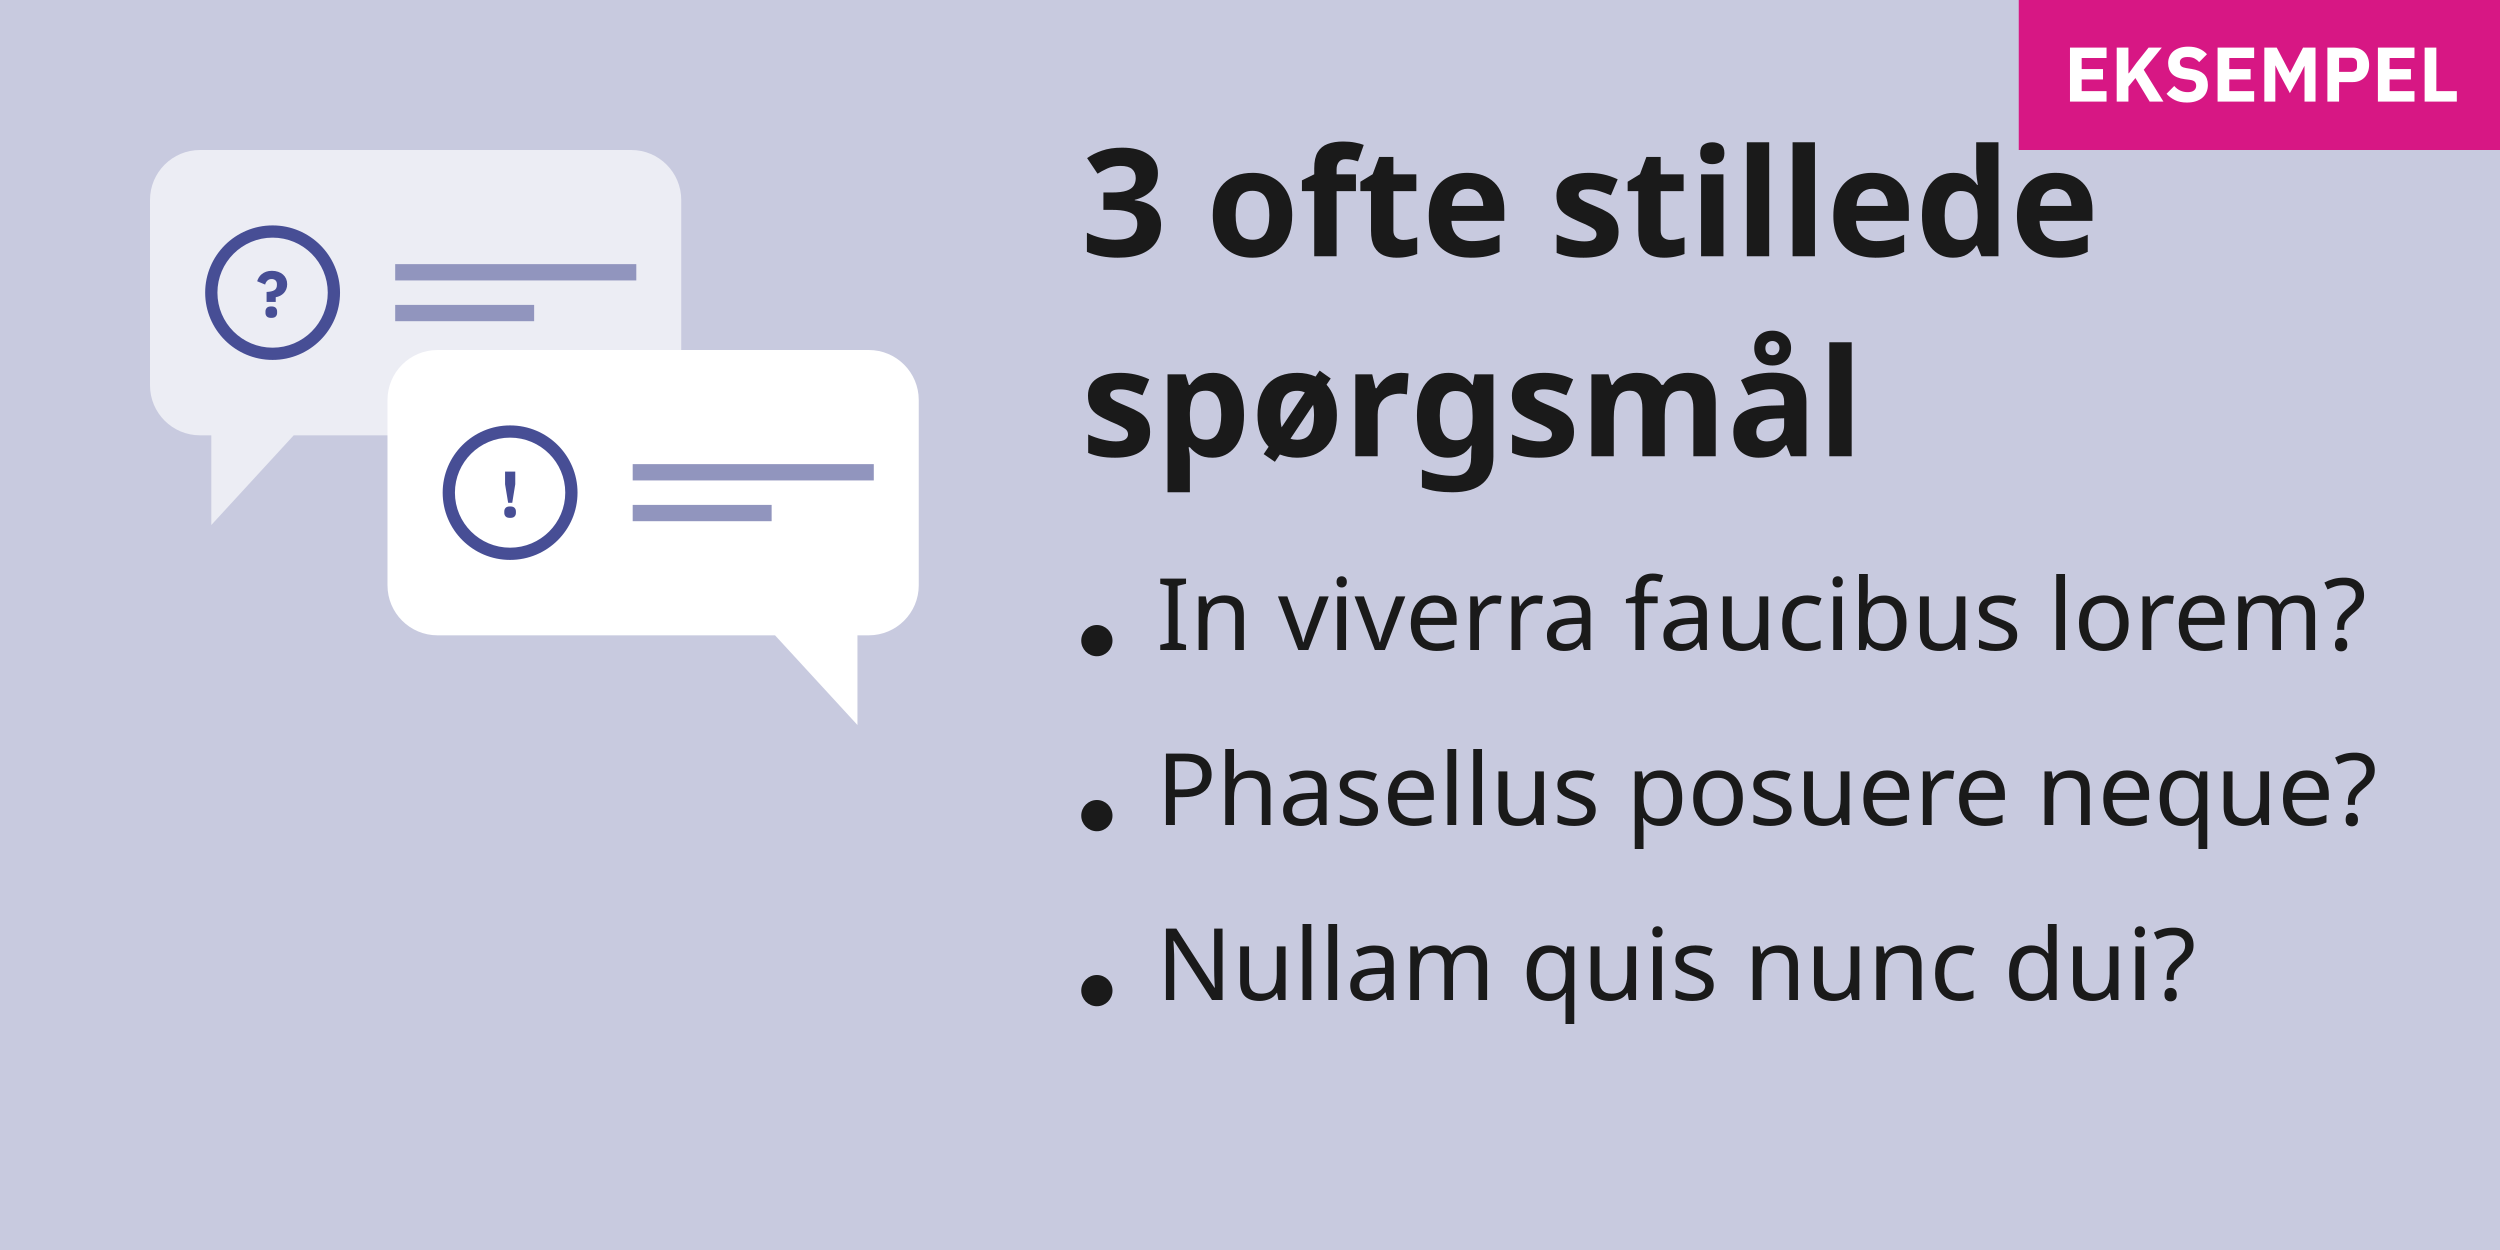
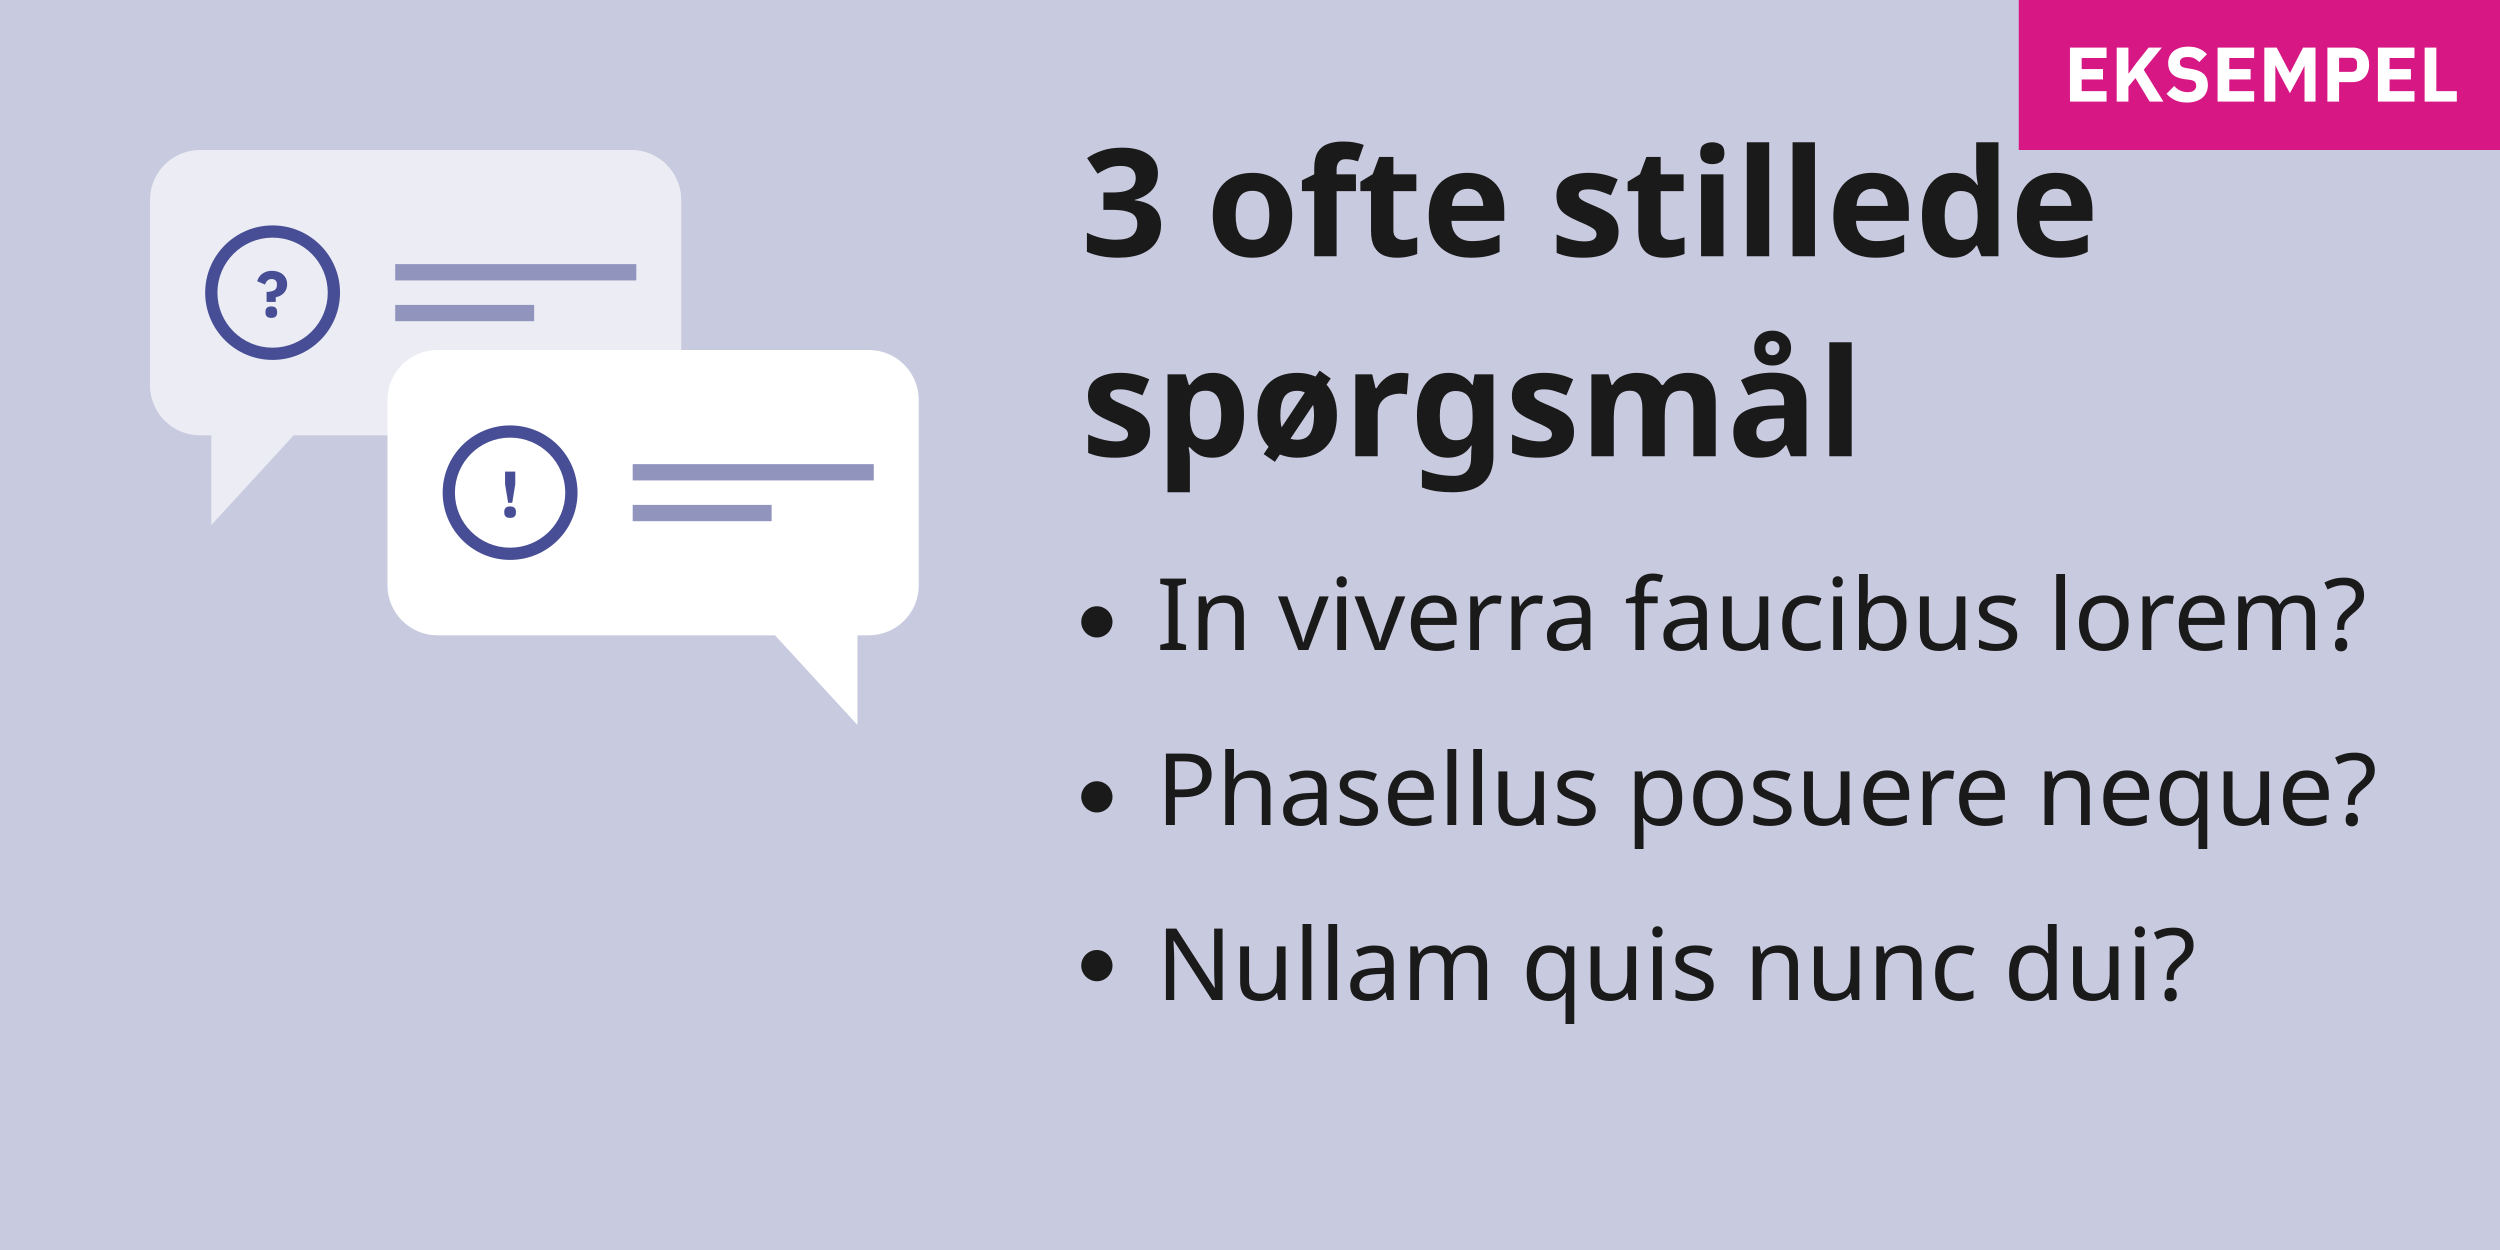
<svg xmlns="http://www.w3.org/2000/svg" width="400px" height="200px" viewBox="0 0 400 200" version="1.1">
  <g id="Illustrationer" stroke="none" stroke-width="1" fill="none" fill-rule="evenodd">
    <g id="Illustrationer_Cards" transform="translate(-520, -2464)">
      <g id="Group-2" transform="translate(520, 2464)">
        <g id="Card-med-halv-bredde-2-Copy">
          <rect id="Grey_BG" fill="#C8CADF" x="0" y="0" width="400" height="200" />
          <text id="3-ofte-stillede-spør" font-family="IBMPlexSans-Bold, IBM Plex Sans" font-size="24" font-weight="bold" line-spacing="32" fill="#1A1A1A">
            <tspan x="173" y="41">3 ofte stillede </tspan>
            <tspan x="173" y="73">spørgsmål</tspan>
          </text>
          <text id="In-viverra-faucibus" font-family="IBMPlexSans, IBM Plex Sans" font-size="16" font-weight="normal" line-spacing="28" fill="#1A1A1A">
            <tspan x="185" y="104">In viverra faucibus lorem?</tspan>
            <tspan x="185" y="132">Phasellus posuere neque?</tspan>
            <tspan x="185" y="160">Nullam quis nunc dui?</tspan>
          </text>
-           <circle id="Oval" fill="#1A1A1A" cx="175.5" cy="102.5" r="2.5" />
-           <circle id="Oval" fill="#1A1A1A" cx="175.5" cy="130.5" r="2.5" />
-           <circle id="Oval" fill="#1A1A1A" cx="175.5" cy="158.5" r="2.5" />
+           <g id="Oval-punktopstilling" transform="translate(173, 152)" fill="#1A1A1A">
+             <circle id="Oval" cx="2.5" cy="2.5" r="2.5" />
+           </g>
+           <g id="Oval-punktopstilling" transform="translate(173, 125)" fill="#1A1A1A">
+             <circle id="Oval" cx="2.5" cy="2.5" r="2.5" />
+           </g>
+           <g id="Oval-punktopstilling" transform="translate(173, 97)" fill="#1A1A1A">
+             <circle id="Oval" cx="2.5" cy="2.5" r="2.5" />
+           </g>
          <g id="Faq" transform="translate(24, 24)">
            <g id="Group-15">
              <path d="M22.994,45.652 L9.808,60 L9.808,45.652 L8,45.652 C3.582,45.652 5.41083001e-16,42.07 0,37.652 L0,8 C-5.41083001e-16,3.582 3.582,8.11624501e-16 8,0 L77,0 C81.418,-8.11624501e-16 85,3.582 85,8 L85,37.652 C85,42.07 81.418,45.652 77,45.652 L22.994,45.652 Z" id="Rectangle-2" fill="#ECEDF4" />
              <g id="Group-14" transform="translate(39.23077, 18.26087)" fill="#9195BE" fill-rule="nonzero">
                <rect id="Rectangle-15-Copy-10" x="0" y="0" width="38.577" height="2.609" />
                <rect id="Rectangle-15-Copy-10" x="0" y="6.522" width="22.231" height="2.609" />
              </g>
              <g id="Group-3" transform="translate(7.999182, 11.2253)" fill="#474E95" fill-rule="nonzero">
                <path d="M11.616,22.362 C5.658,22.362 0.828,17.544 0.828,11.601 C0.828,5.658 5.658,0.84 11.616,0.84 C17.575,0.84 22.405,5.658 22.405,11.601 C22.405,17.544 17.575,22.362 11.616,22.362 Z M11.616,20.405 C16.491,20.405 20.443,16.463 20.443,11.601 C20.443,6.738 16.491,2.796 11.616,2.796 C6.741,2.796 2.789,6.738 2.789,11.601 C2.789,16.463 6.741,20.405 11.616,20.405 Z" id="Oval" />
                <path d="M10.654,13.083 L10.654,11.486 C11.205,11.465 11.618,11.373 11.893,11.209 C12.169,11.046 12.307,10.769 12.307,10.38 L12.307,10.234 C12.307,9.969 12.228,9.768 12.071,9.629 C11.914,9.489 11.71,9.42 11.459,9.42 C11.187,9.42 10.962,9.503 10.785,9.67 C10.607,9.837 10.486,10.049 10.424,10.307 L9.147,9.775 C9.21,9.566 9.301,9.363 9.419,9.164 C9.538,8.966 9.693,8.789 9.885,8.632 C10.077,8.476 10.307,8.349 10.575,8.251 C10.844,8.154 11.156,8.105 11.512,8.105 C11.874,8.105 12.206,8.157 12.505,8.262 C12.805,8.366 13.063,8.512 13.28,8.7 C13.496,8.888 13.661,9.114 13.777,9.378 C13.892,9.643 13.949,9.935 13.949,10.255 C13.949,10.547 13.9,10.811 13.803,11.048 C13.705,11.284 13.573,11.491 13.405,11.669 C13.238,11.846 13.042,11.99 12.819,12.102 C12.596,12.213 12.362,12.289 12.118,12.331 L12.118,13.083 L10.654,13.083 Z M11.407,15.639 C11.072,15.639 10.833,15.563 10.69,15.409 C10.547,15.256 10.476,15.069 10.476,14.846 L10.476,14.596 C10.476,14.373 10.547,14.185 10.69,14.032 C10.833,13.879 11.072,13.803 11.407,13.803 C11.742,13.803 11.981,13.879 12.124,14.032 C12.267,14.185 12.338,14.373 12.338,14.596 L12.338,14.846 C12.338,15.069 12.267,15.256 12.124,15.409 C11.981,15.563 11.742,15.639 11.407,15.639 Z" id="?" />
              </g>
            </g>
            <g id="Group-15-Copy" transform="translate(38, 32)">
              <path d="M22.994,45.652 L9.808,60 L9.808,45.652 L8,45.652 C3.582,45.652 5.41083001e-16,42.07 0,37.652 L0,8 C-5.41083001e-16,3.582 3.582,8.11624501e-16 8,0 L77,0 C81.418,-8.66006284e-15 85,3.582 85,8 L85,37.652 C85,42.07 81.418,45.652 77,45.652 L22.994,45.652 Z" id="Rectangle-2" fill="#FFFFFF" transform="translate(42.5, 30) scale(-1, 1) translate(-42.5, -30) " />
              <g id="Group-14" transform="translate(39.23077, 18.26087)" fill="#9195BE" fill-rule="nonzero">
                <rect id="Rectangle-15-Copy-10" x="0" y="0" width="38.577" height="2.609" />
                <rect id="Rectangle-15-Copy-10" x="0" y="6.522" width="22.231" height="2.609" />
              </g>
              <g id="Group-3" transform="translate(7.999182, 11.2253)" fill="#474E95" fill-rule="nonzero">
                <path d="M11.616,22.362 C5.658,22.362 0.828,17.544 0.828,11.601 C0.828,5.658 5.658,0.84 11.616,0.84 C17.575,0.84 22.405,5.658 22.405,11.601 C22.405,17.544 17.575,22.362 11.616,22.362 Z M11.616,20.405 C16.491,20.405 20.443,16.463 20.443,11.601 C20.443,6.738 16.491,2.796 11.616,2.796 C6.741,2.796 2.789,6.738 2.789,11.601 C2.789,16.463 6.741,20.405 11.616,20.405 Z" id="Oval" />
                <path d="M11.302,13.218 L10.811,10.255 L10.811,8.23 L12.443,8.23 L12.443,10.255 L11.961,13.218 L11.302,13.218 Z M11.616,15.639 C11.281,15.639 11.043,15.563 10.9,15.409 C10.757,15.256 10.685,15.069 10.685,14.846 L10.685,14.596 C10.685,14.373 10.757,14.185 10.9,14.032 C11.043,13.879 11.281,13.803 11.616,13.803 C11.951,13.803 12.19,13.879 12.333,14.032 C12.476,14.185 12.547,14.373 12.547,14.596 L12.547,14.846 C12.547,15.069 12.476,15.256 12.333,15.409 C12.19,15.563 11.951,15.639 11.616,15.639 Z" id="!" />
              </g>
            </g>
          </g>
        </g>
        <g id="Exempel" transform="translate(323, 0)">
          <rect id="Rectangle" fill="#D71784" fill-rule="evenodd" x="0" y="0" width="77" height="24" />
          <path d="M8.196,16.258 L8.196,7.612 L14.048,7.612 L14.048,9.284 L10.069,9.284 L10.069,11.055 L13.481,11.055 L13.481,12.715 L10.069,12.715 L10.069,14.586 L14.048,14.586 L14.048,16.258 L8.196,16.258 Z M18.668,12.492 L17.547,13.855 L17.547,16.258 L15.674,16.258 L15.674,7.612 L17.547,7.612 L17.547,11.724 L17.621,11.724 L18.84,10.052 L20.775,7.612 L22.894,7.612 L19.998,11.167 L23.152,16.258 L20.947,16.258 L18.668,12.492 Z M26.91,16.407 C26.154,16.407 25.514,16.277 24.988,16.017 C24.462,15.756 24.015,15.42 23.645,15.007 L24.877,13.756 C25.46,14.417 26.179,14.747 27.033,14.747 C27.493,14.747 27.834,14.652 28.056,14.462 C28.277,14.272 28.388,14.02 28.388,13.706 C28.388,13.467 28.323,13.267 28.191,13.106 C28.06,12.945 27.793,12.835 27.39,12.777 L26.54,12.666 C25.629,12.55 24.961,12.274 24.538,11.836 C24.115,11.398 23.904,10.816 23.904,10.089 C23.904,9.701 23.978,9.346 24.126,9.024 C24.273,8.702 24.485,8.425 24.76,8.194 C25.035,7.963 25.372,7.783 25.77,7.655 C26.169,7.527 26.622,7.463 27.132,7.463 C27.781,7.463 28.351,7.566 28.844,7.773 C29.337,7.979 29.76,8.281 30.113,8.677 L28.869,9.941 C28.664,9.701 28.415,9.505 28.123,9.352 C27.832,9.199 27.464,9.123 27.021,9.123 C26.602,9.123 26.29,9.197 26.085,9.346 C25.879,9.495 25.777,9.701 25.777,9.965 C25.777,10.263 25.857,10.477 26.017,10.61 C26.177,10.742 26.438,10.837 26.799,10.894 L27.649,11.031 C28.536,11.171 29.193,11.446 29.62,11.854 C30.047,12.263 30.261,12.843 30.261,13.595 C30.261,14.008 30.187,14.388 30.039,14.734 C29.891,15.081 29.676,15.379 29.392,15.626 C29.109,15.874 28.758,16.066 28.339,16.202 C27.92,16.339 27.444,16.407 26.91,16.407 Z M31.813,16.258 L31.813,7.612 L37.665,7.612 L37.665,9.284 L33.686,9.284 L33.686,11.055 L37.099,11.055 L37.099,12.715 L33.686,12.715 L33.686,14.586 L37.665,14.586 L37.665,16.258 L31.813,16.258 Z M45.723,10.585 L45.686,10.585 L45.057,11.848 L43.382,14.908 L41.743,11.861 L41.09,10.498 L41.053,10.498 L41.053,16.258 L39.292,16.258 L39.292,7.612 L41.275,7.612 L43.382,11.662 L43.406,11.662 L45.489,7.612 L47.484,7.612 L47.484,16.258 L45.723,16.258 L45.723,10.585 Z M49.382,16.258 L49.382,7.612 L53.447,7.612 C53.85,7.612 54.211,7.68 54.531,7.816 C54.852,7.953 55.125,8.14 55.351,8.38 C55.577,8.619 55.751,8.91 55.874,9.253 C55.997,9.596 56.059,9.97 56.059,10.374 C56.059,10.787 55.997,11.163 55.874,11.501 C55.751,11.84 55.577,12.129 55.351,12.369 C55.125,12.608 54.852,12.796 54.531,12.932 C54.211,13.068 53.85,13.137 53.447,13.137 L51.254,13.137 L51.254,16.258 L49.382,16.258 Z M51.254,11.501 L53.225,11.501 C53.505,11.501 53.724,11.429 53.885,11.285 C54.045,11.14 54.125,10.927 54.125,10.647 L54.125,10.102 C54.125,9.821 54.045,9.608 53.885,9.464 C53.724,9.319 53.505,9.247 53.225,9.247 L51.254,9.247 L51.254,11.501 Z M57.464,16.258 L57.464,7.612 L63.316,7.612 L63.316,9.284 L59.336,9.284 L59.336,11.055 L62.749,11.055 L62.749,12.715 L59.336,12.715 L59.336,14.586 L63.316,14.586 L63.316,16.258 L57.464,16.258 Z M64.942,16.258 L64.942,7.612 L66.814,7.612 L66.814,14.586 L70.092,14.586 L70.092,16.258 L64.942,16.258 Z" id="EKSEMPEL" fill="#FFFFFF" fill-rule="nonzero" />
        </g>
      </g>
    </g>
  </g>
</svg>
